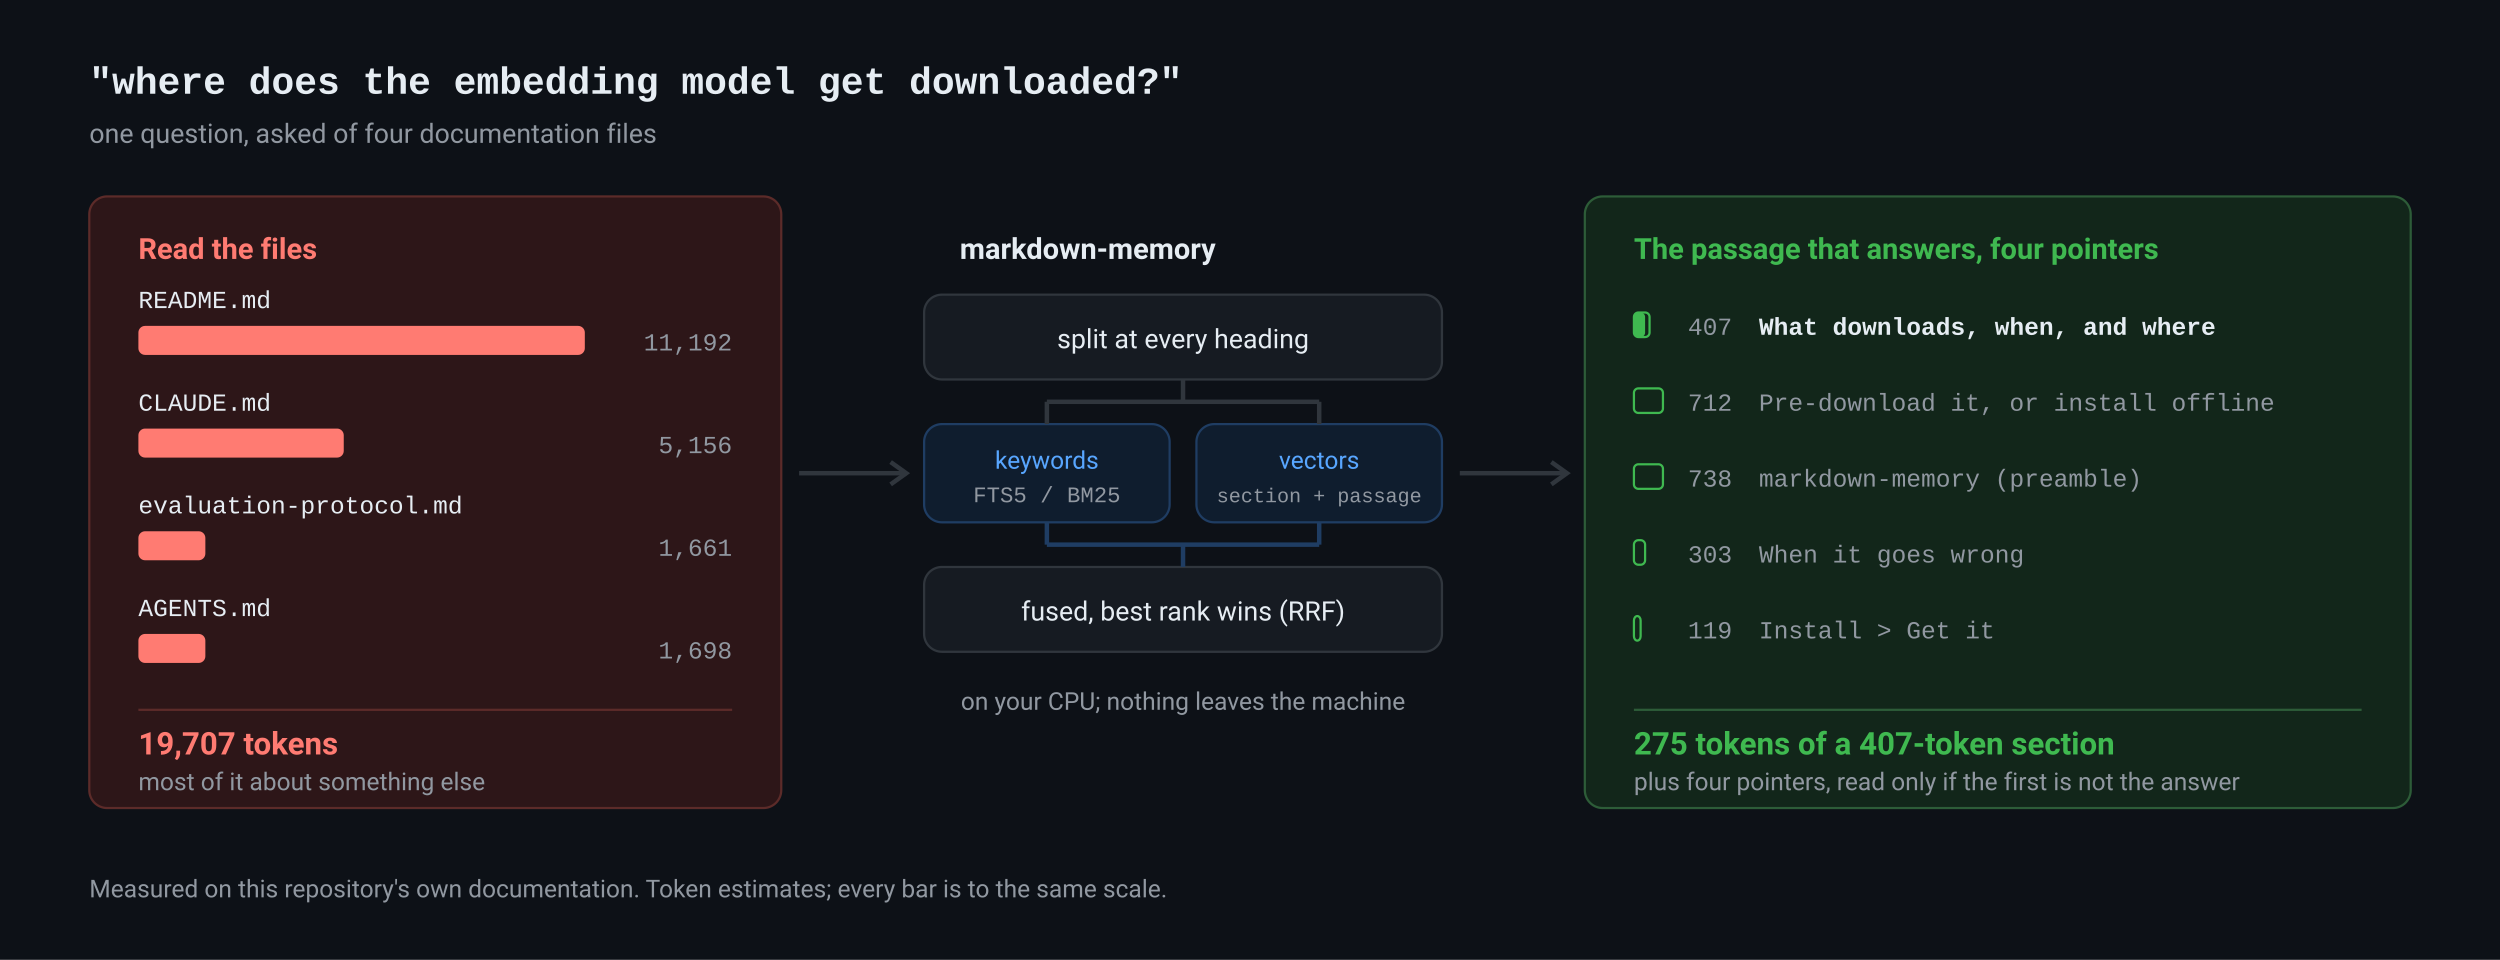
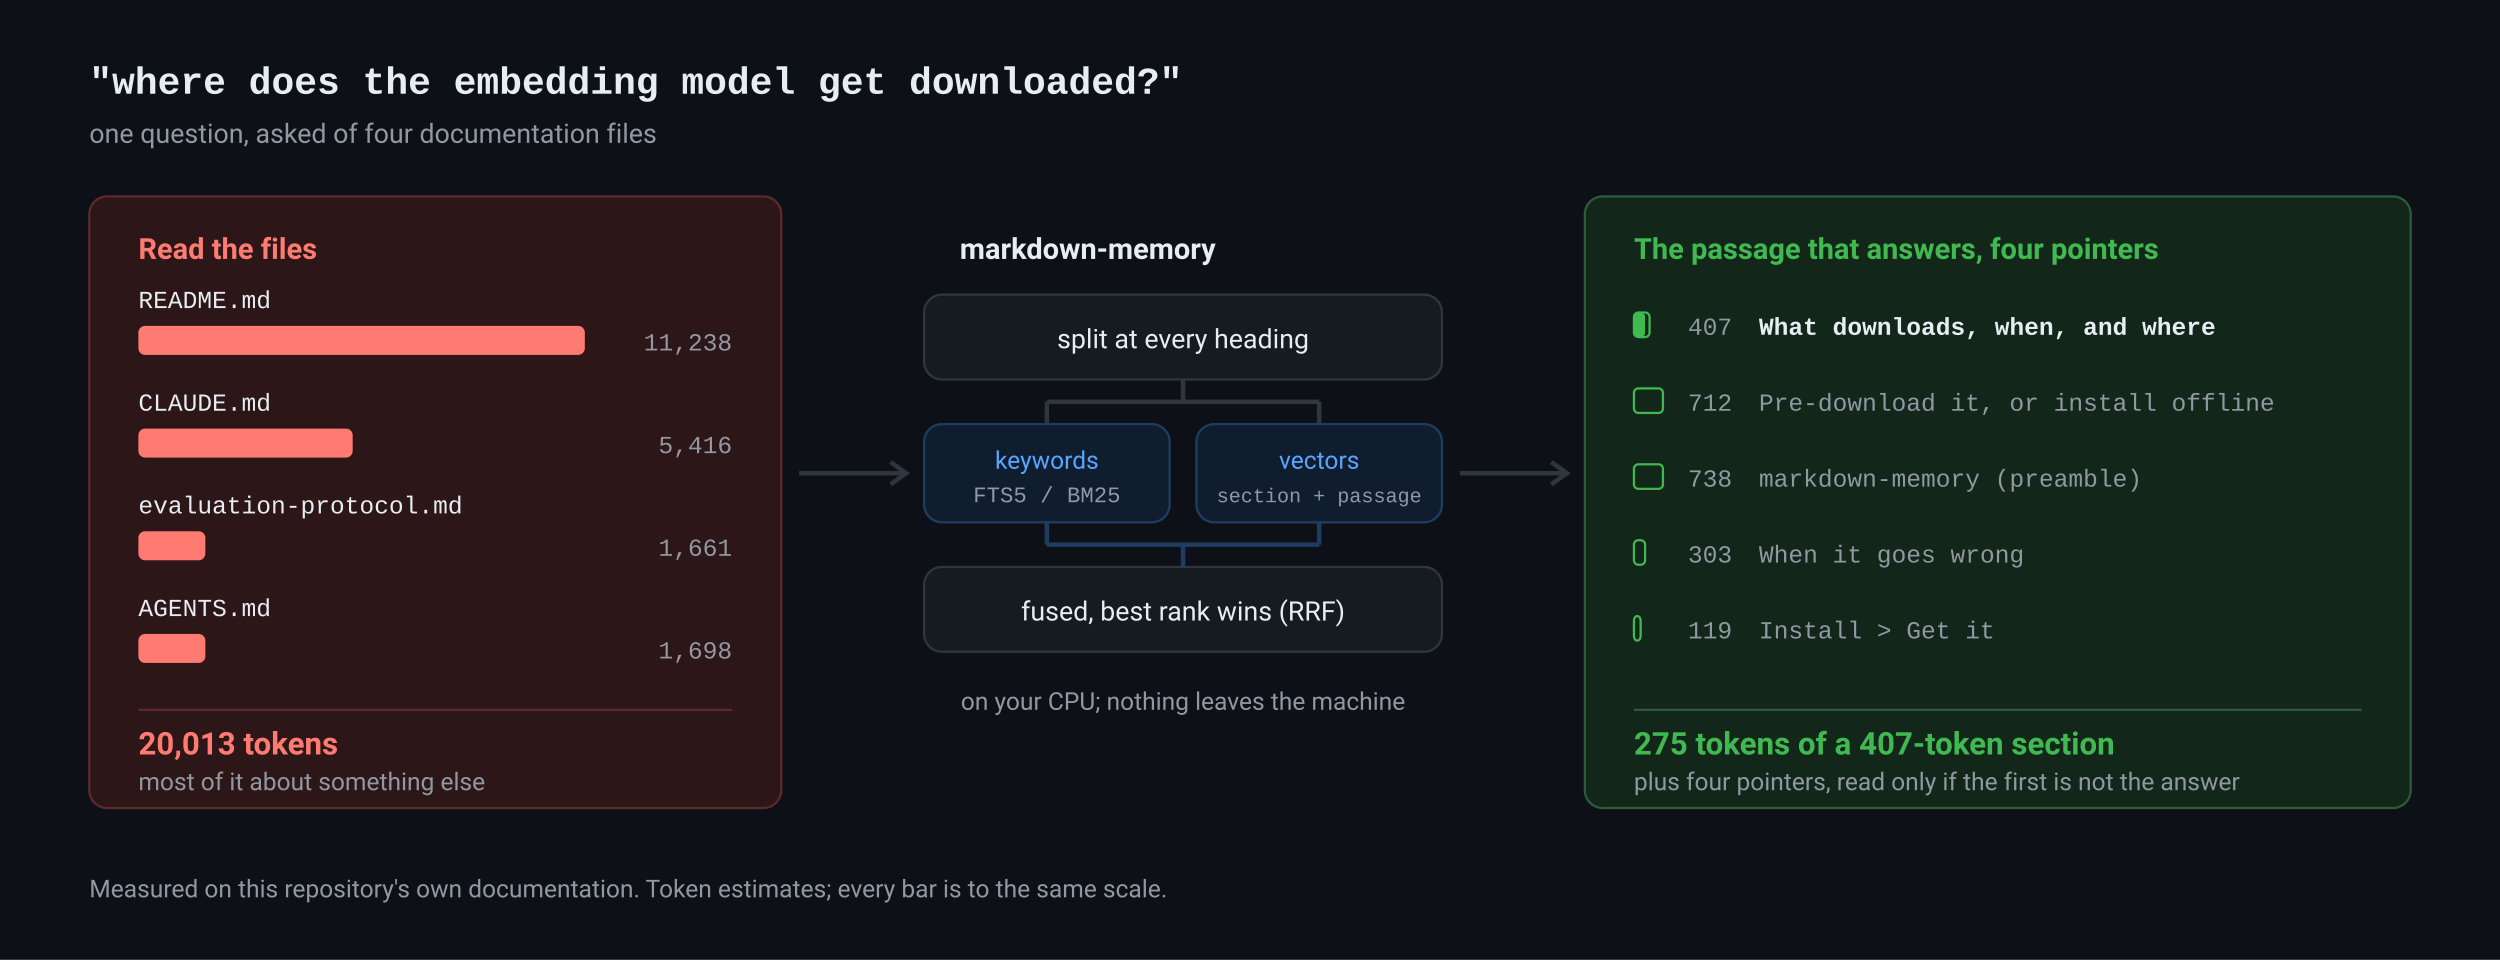
- <svg xmlns="http://www.w3.org/2000/svg" viewBox="0 0 1120 430" width="1120" height="430" role="img" aria-label="One question: reading four whole files costs 19,707 tokens; markdown-memory returns the passage that answers, 275 tokens of a 407-token section, with four pointers to the rest.">
+ <svg xmlns="http://www.w3.org/2000/svg" viewBox="0 0 1120 430" width="1120" height="430" role="img" aria-label="One question: reading four whole files costs 20,013 tokens; markdown-memory returns the passage that answers, 275 tokens of a 407-token section, with four pointers to the rest.">
  <rect width="1120" height="430" fill="#0d1117" />
  <text x="40" y="42" font-family="ui-monospace,SFMono-Regular,Menlo,Consolas,'Liberation Mono',monospace" font-size="17" font-weight="600" fill="#e6edf3" text-anchor="start">"where does the embedding model get downloaded?"</text>
  <text x="40" y="64" font-family="ui-sans-serif,-apple-system,BlinkMacSystemFont,'Segoe UI',Roboto,'Helvetica Neue',Arial,sans-serif" font-size="12" font-weight="400" fill="#9198a1" text-anchor="start">one question, asked of four documentation files</text>
  <rect x="40" y="88" width="310" height="274" rx="8" fill="#2d1618" stroke="#5c2b29" stroke-width="1" />
  <text x="62" y="116" font-family="ui-sans-serif,-apple-system,BlinkMacSystemFont,'Segoe UI',Roboto,'Helvetica Neue',Arial,sans-serif" font-size="13" font-weight="600" fill="#ff7b72" text-anchor="start">Read the files</text>
  <text x="62" y="138" font-family="ui-monospace,SFMono-Regular,Menlo,Consolas,'Liberation Mono',monospace" font-size="11" font-weight="400" fill="#e6edf3" text-anchor="start">README.md</text>
  <rect x="62" y="146" width="200" height="13" rx="3" fill="#ff7b72" stroke="none" stroke-width="1" />
-   <text x="328" y="157" font-family="ui-monospace,SFMono-Regular,Menlo,Consolas,'Liberation Mono',monospace" font-size="11" font-weight="400" fill="#9198a1" text-anchor="end">11,192</text>
+   <text x="328" y="157" font-family="ui-monospace,SFMono-Regular,Menlo,Consolas,'Liberation Mono',monospace" font-size="11" font-weight="400" fill="#9198a1" text-anchor="end">11,238</text>
  <text x="62" y="184" font-family="ui-monospace,SFMono-Regular,Menlo,Consolas,'Liberation Mono',monospace" font-size="11" font-weight="400" fill="#e6edf3" text-anchor="start">CLAUDE.md</text>
-   <rect x="62" y="192" width="92" height="13" rx="3" fill="#ff7b72" stroke="none" stroke-width="1" />
-   <text x="328" y="203" font-family="ui-monospace,SFMono-Regular,Menlo,Consolas,'Liberation Mono',monospace" font-size="11" font-weight="400" fill="#9198a1" text-anchor="end">5,156</text>
+   <rect x="62" y="192" width="96" height="13" rx="3" fill="#ff7b72" stroke="none" stroke-width="1" />
+   <text x="328" y="203" font-family="ui-monospace,SFMono-Regular,Menlo,Consolas,'Liberation Mono',monospace" font-size="11" font-weight="400" fill="#9198a1" text-anchor="end">5,416</text>
  <text x="62" y="230" font-family="ui-monospace,SFMono-Regular,Menlo,Consolas,'Liberation Mono',monospace" font-size="11" font-weight="400" fill="#e6edf3" text-anchor="start">evaluation-protocol.md</text>
  <rect x="62" y="238" width="30" height="13" rx="3" fill="#ff7b72" stroke="none" stroke-width="1" />
  <text x="328" y="249" font-family="ui-monospace,SFMono-Regular,Menlo,Consolas,'Liberation Mono',monospace" font-size="11" font-weight="400" fill="#9198a1" text-anchor="end">1,661</text>
  <text x="62" y="276" font-family="ui-monospace,SFMono-Regular,Menlo,Consolas,'Liberation Mono',monospace" font-size="11" font-weight="400" fill="#e6edf3" text-anchor="start">AGENTS.md</text>
  <rect x="62" y="284" width="30" height="13" rx="3" fill="#ff7b72" stroke="none" stroke-width="1" />
  <text x="328" y="295" font-family="ui-monospace,SFMono-Regular,Menlo,Consolas,'Liberation Mono',monospace" font-size="11" font-weight="400" fill="#9198a1" text-anchor="end">1,698</text>
  <path d="M62 318 L328 318" stroke="#5c2b29" stroke-width="1" />
-   <text x="62" y="338" font-family="ui-sans-serif,-apple-system,BlinkMacSystemFont,'Segoe UI',Roboto,'Helvetica Neue',Arial,sans-serif" font-size="14" font-weight="600" fill="#ff7b72" text-anchor="start">19,707 tokens</text>
+   <text x="62" y="338" font-family="ui-sans-serif,-apple-system,BlinkMacSystemFont,'Segoe UI',Roboto,'Helvetica Neue',Arial,sans-serif" font-size="14" font-weight="600" fill="#ff7b72" text-anchor="start">20,013 tokens</text>
  <text x="62" y="354" font-family="ui-sans-serif,-apple-system,BlinkMacSystemFont,'Segoe UI',Roboto,'Helvetica Neue',Arial,sans-serif" font-size="11" font-weight="400" fill="#9198a1" text-anchor="start">most of it about something else</text>
  <text x="430" y="116" font-family="ui-sans-serif,-apple-system,BlinkMacSystemFont,'Segoe UI',Roboto,'Helvetica Neue',Arial,sans-serif" font-size="13" font-weight="600" fill="#e6edf3" text-anchor="start">markdown-memory</text>
  <rect x="414" y="132" width="232" height="38" rx="8" fill="#161b22" stroke="#30363d" stroke-width="1" />
  <text x="530" y="156" font-family="ui-sans-serif,-apple-system,BlinkMacSystemFont,'Segoe UI',Roboto,'Helvetica Neue',Arial,sans-serif" font-size="12" font-weight="400" fill="#e6edf3" text-anchor="middle">split at every heading</text>
  <rect x="414" y="190" width="110" height="44" rx="8" fill="#0f1d2e" stroke="#1f3d63" stroke-width="1" />
  <text x="469" y="210" font-family="ui-sans-serif,-apple-system,BlinkMacSystemFont,'Segoe UI',Roboto,'Helvetica Neue',Arial,sans-serif" font-size="11" font-weight="400" fill="#58a6ff" text-anchor="middle">keywords</text>
  <text x="469" y="225" font-family="ui-monospace,SFMono-Regular,Menlo,Consolas,'Liberation Mono',monospace" font-size="10" font-weight="400" fill="#9198a1" text-anchor="middle">FTS5 / BM25</text>
  <rect x="536" y="190" width="110" height="44" rx="8" fill="#0f1d2e" stroke="#1f3d63" stroke-width="1" />
  <text x="591" y="210" font-family="ui-sans-serif,-apple-system,BlinkMacSystemFont,'Segoe UI',Roboto,'Helvetica Neue',Arial,sans-serif" font-size="11" font-weight="400" fill="#58a6ff" text-anchor="middle">vectors</text>
  <text x="591" y="225" font-family="ui-monospace,SFMono-Regular,Menlo,Consolas,'Liberation Mono',monospace" font-size="9" font-weight="400" fill="#9198a1" text-anchor="middle">section + passage</text>
  <rect x="414" y="254" width="232" height="38" rx="8" fill="#161b22" stroke="#30363d" stroke-width="1" />
  <text x="530" y="278" font-family="ui-sans-serif,-apple-system,BlinkMacSystemFont,'Segoe UI',Roboto,'Helvetica Neue',Arial,sans-serif" font-size="12" font-weight="400" fill="#e6edf3" text-anchor="middle">fused, best rank wins (RRF)</text>
  <path d="M530 170 L530 180 M469 180 L591 180 M469 180 L469 190 M591 180 L591 190" stroke="#30363d" stroke-width="2" fill="none" />
  <path d="M469 234 L469 244 M591 234 L591 244 M469 244 L591 244 M530 244 L530 254" stroke="#1f3d63" stroke-width="2" fill="none" />
  <text x="530" y="318" font-family="ui-sans-serif,-apple-system,BlinkMacSystemFont,'Segoe UI',Roboto,'Helvetica Neue',Arial,sans-serif" font-size="11" font-weight="400" fill="#9198a1" text-anchor="middle">on your CPU; nothing leaves the machine</text>
  <path d="M358 212 L406 212" stroke="#30363d" stroke-width="2" fill="none" />
  <path d="M399 207 L406 212 L399 217" fill="none" stroke="#30363d" stroke-width="2" />
  <path d="M654 212 L702 212" stroke="#30363d" stroke-width="2" fill="none" />
  <path d="M695 207 L702 212 L695 217" fill="none" stroke="#30363d" stroke-width="2" />
  <rect x="710" y="88" width="370" height="274" rx="8" fill="#12261a" stroke="#2d5c38" stroke-width="1" />
  <text x="732" y="116" font-family="ui-sans-serif,-apple-system,BlinkMacSystemFont,'Segoe UI',Roboto,'Helvetica Neue',Arial,sans-serif" font-size="13" font-weight="600" fill="#3fb950" text-anchor="start">The passage that answers, four pointers</text>
  <rect x="732" y="140" width="7" height="11" rx="2" fill="none" stroke="#3fb950" stroke-width="1" />
  <rect x="732" y="140" width="5" height="11" rx="2" fill="#3fb950" stroke="none" stroke-width="1" />
  <text x="776" y="150" font-family="ui-monospace,SFMono-Regular,Menlo,Consolas,'Liberation Mono',monospace" font-size="11" font-weight="400" fill="#9198a1" text-anchor="end">407</text>
  <text x="788" y="150" font-family="ui-monospace,SFMono-Regular,Menlo,Consolas,'Liberation Mono',monospace" font-size="11" font-weight="600" fill="#e6edf3" text-anchor="start">What downloads, when, and where</text>
  <rect x="732" y="174" width="13" height="11" rx="2" fill="none" stroke="#3fb950" stroke-width="1" />
  <text x="776" y="184" font-family="ui-monospace,SFMono-Regular,Menlo,Consolas,'Liberation Mono',monospace" font-size="11" font-weight="400" fill="#9198a1" text-anchor="end">712</text>
  <text x="788" y="184" font-family="ui-monospace,SFMono-Regular,Menlo,Consolas,'Liberation Mono',monospace" font-size="11" font-weight="400" fill="#9198a1" text-anchor="start">Pre-download it, or install offline</text>
  <rect x="732" y="208" width="13" height="11" rx="2" fill="none" stroke="#3fb950" stroke-width="1" />
  <text x="776" y="218" font-family="ui-monospace,SFMono-Regular,Menlo,Consolas,'Liberation Mono',monospace" font-size="11" font-weight="400" fill="#9198a1" text-anchor="end">738</text>
  <text x="788" y="218" font-family="ui-monospace,SFMono-Regular,Menlo,Consolas,'Liberation Mono',monospace" font-size="11" font-weight="400" fill="#9198a1" text-anchor="start">markdown-memory  (preamble)</text>
  <rect x="732" y="242" width="5" height="11" rx="2" fill="none" stroke="#3fb950" stroke-width="1" />
  <text x="776" y="252" font-family="ui-monospace,SFMono-Regular,Menlo,Consolas,'Liberation Mono',monospace" font-size="11" font-weight="400" fill="#9198a1" text-anchor="end">303</text>
  <text x="788" y="252" font-family="ui-monospace,SFMono-Regular,Menlo,Consolas,'Liberation Mono',monospace" font-size="11" font-weight="400" fill="#9198a1" text-anchor="start">When it goes wrong</text>
  <rect x="732" y="276" width="3" height="11" rx="2" fill="none" stroke="#3fb950" stroke-width="1" />
  <text x="776" y="286" font-family="ui-monospace,SFMono-Regular,Menlo,Consolas,'Liberation Mono',monospace" font-size="11" font-weight="400" fill="#9198a1" text-anchor="end">119</text>
  <text x="788" y="286" font-family="ui-monospace,SFMono-Regular,Menlo,Consolas,'Liberation Mono',monospace" font-size="11" font-weight="400" fill="#9198a1" text-anchor="start">Install &gt; Get it</text>
  <path d="M732 318 L1058 318" stroke="#2d5c38" stroke-width="1" />
  <text x="732" y="338" font-family="ui-sans-serif,-apple-system,BlinkMacSystemFont,'Segoe UI',Roboto,'Helvetica Neue',Arial,sans-serif" font-size="14" font-weight="600" fill="#3fb950" text-anchor="start">275 tokens of a 407-token section</text>
  <text x="732" y="354" font-family="ui-sans-serif,-apple-system,BlinkMacSystemFont,'Segoe UI',Roboto,'Helvetica Neue',Arial,sans-serif" font-size="11" font-weight="400" fill="#9198a1" text-anchor="start">plus four pointers, read only if the first is not the answer</text>
  <text x="40" y="402" font-family="ui-sans-serif,-apple-system,BlinkMacSystemFont,'Segoe UI',Roboto,'Helvetica Neue',Arial,sans-serif" font-size="11" font-weight="400" fill="#9198a1" text-anchor="start">Measured on this repository's own documentation. Token estimates; every bar is to the same scale.</text>
</svg>
